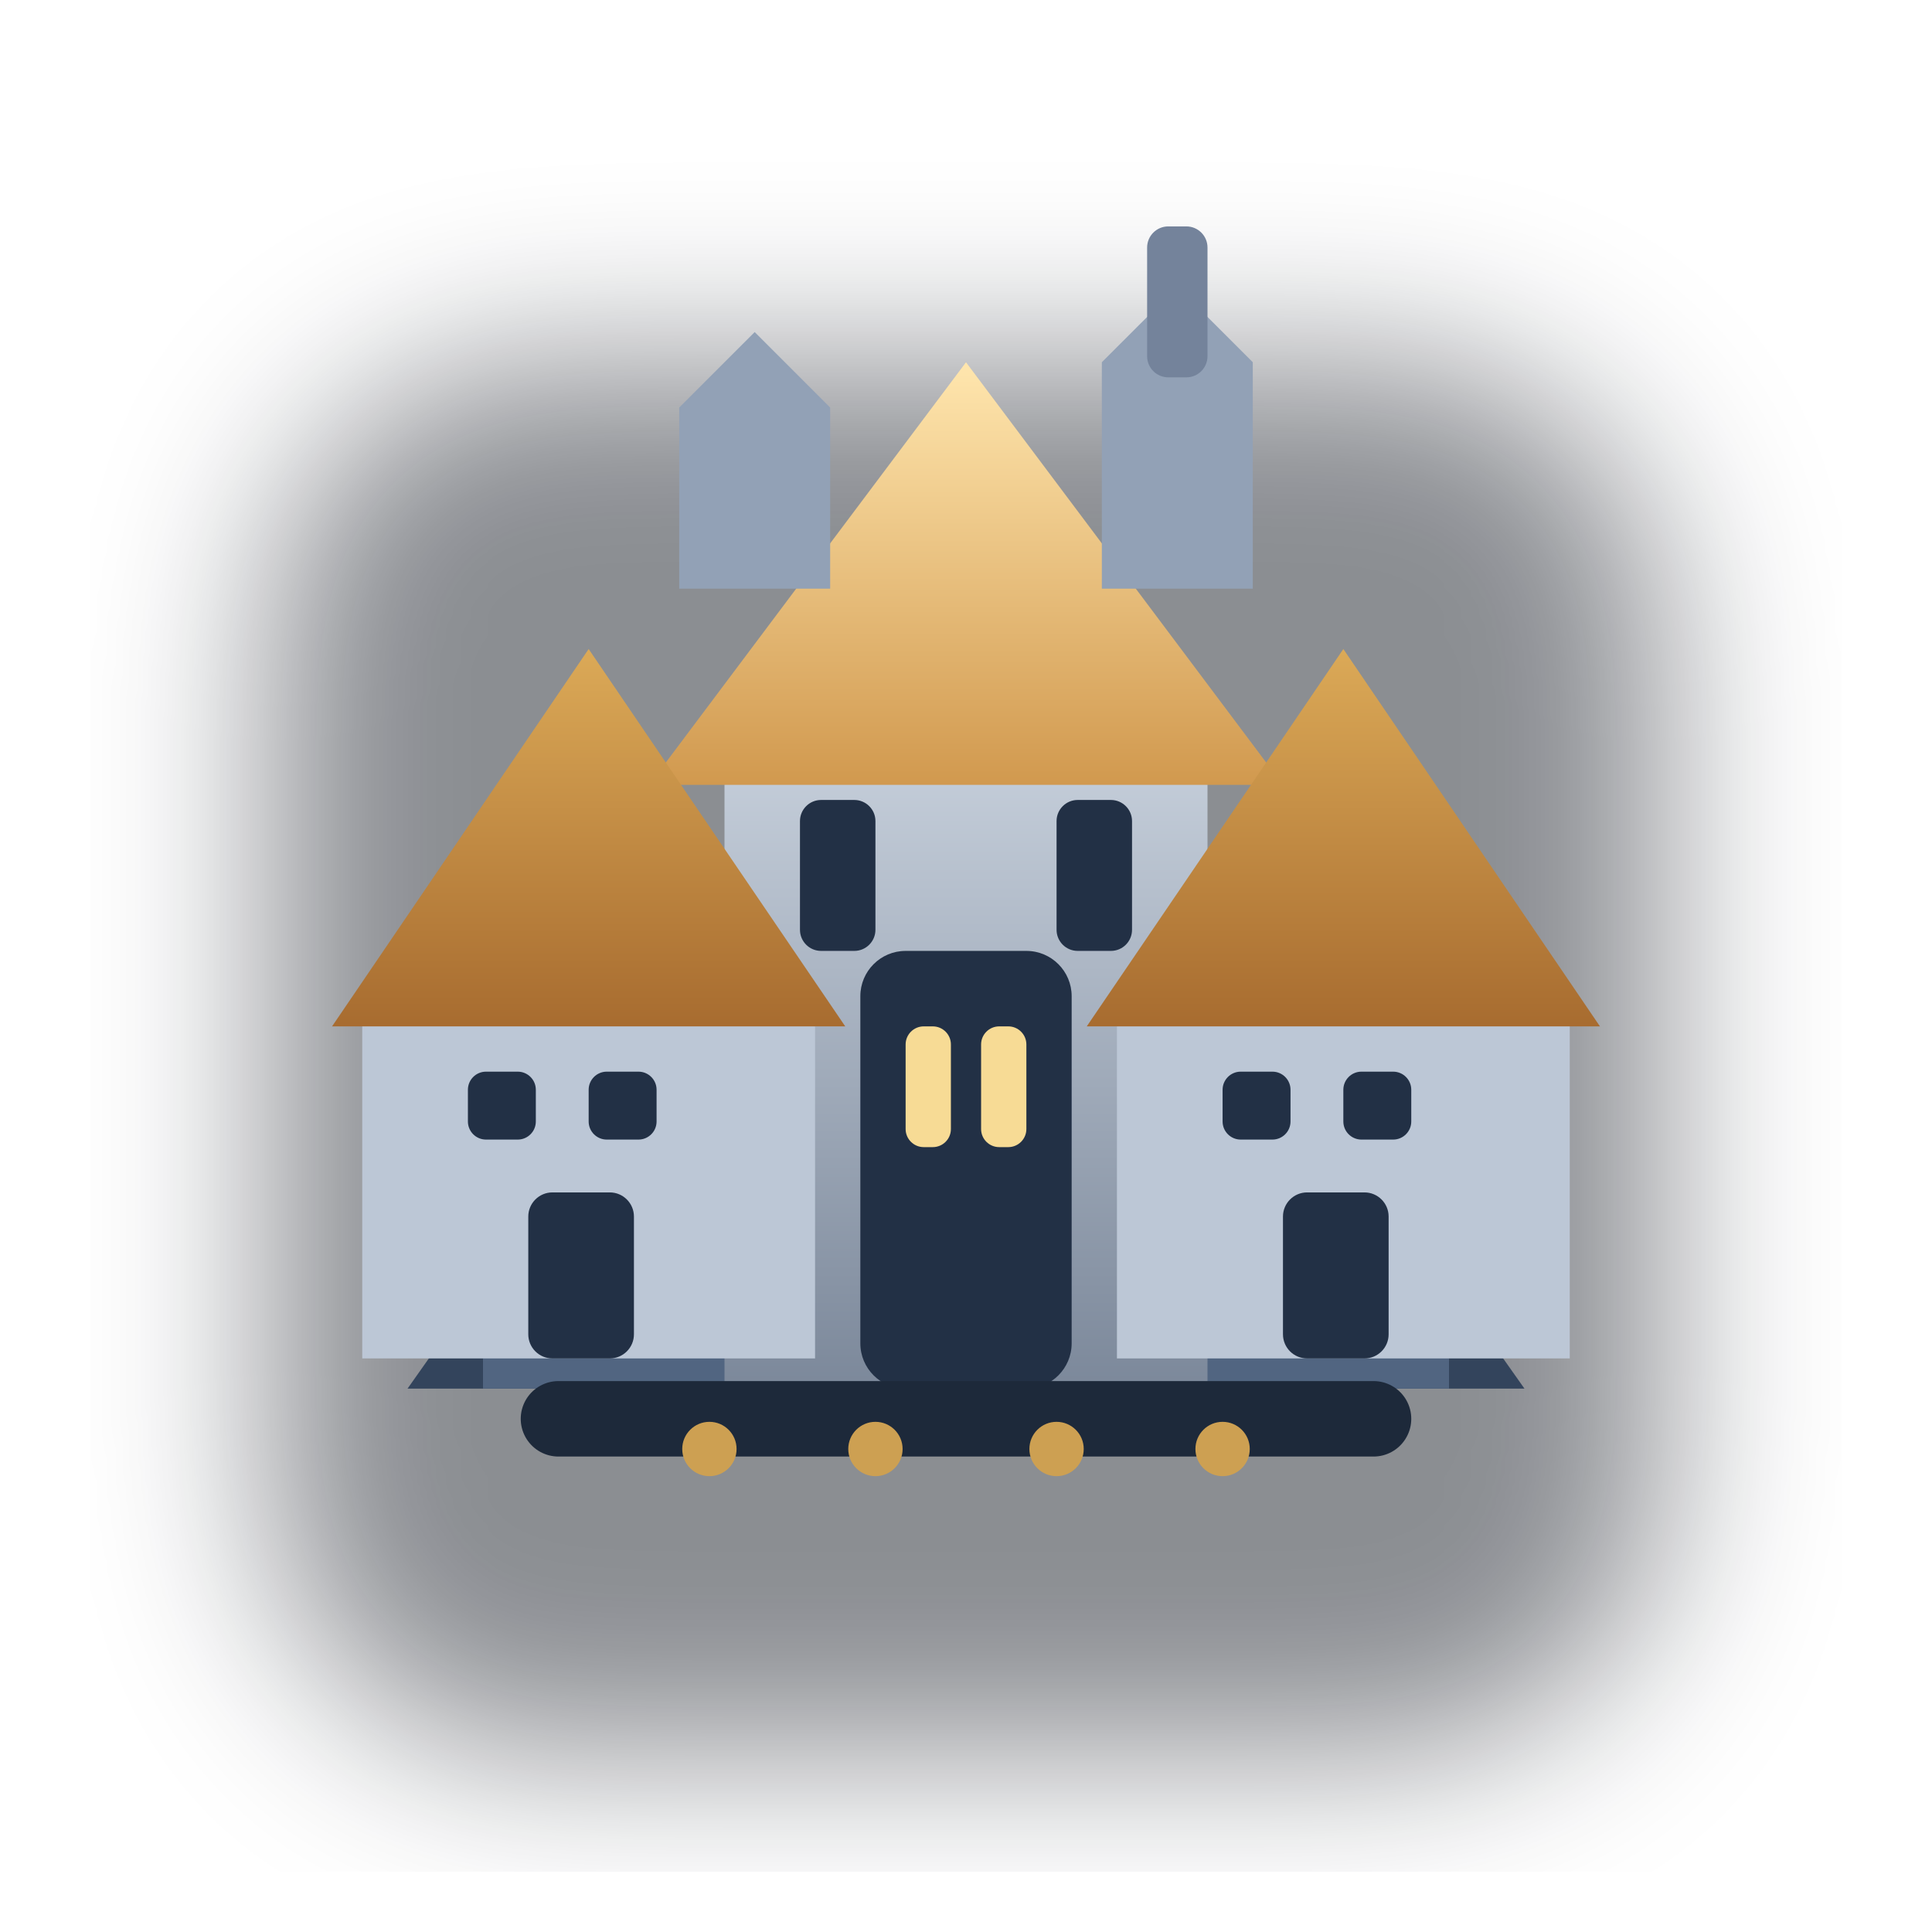
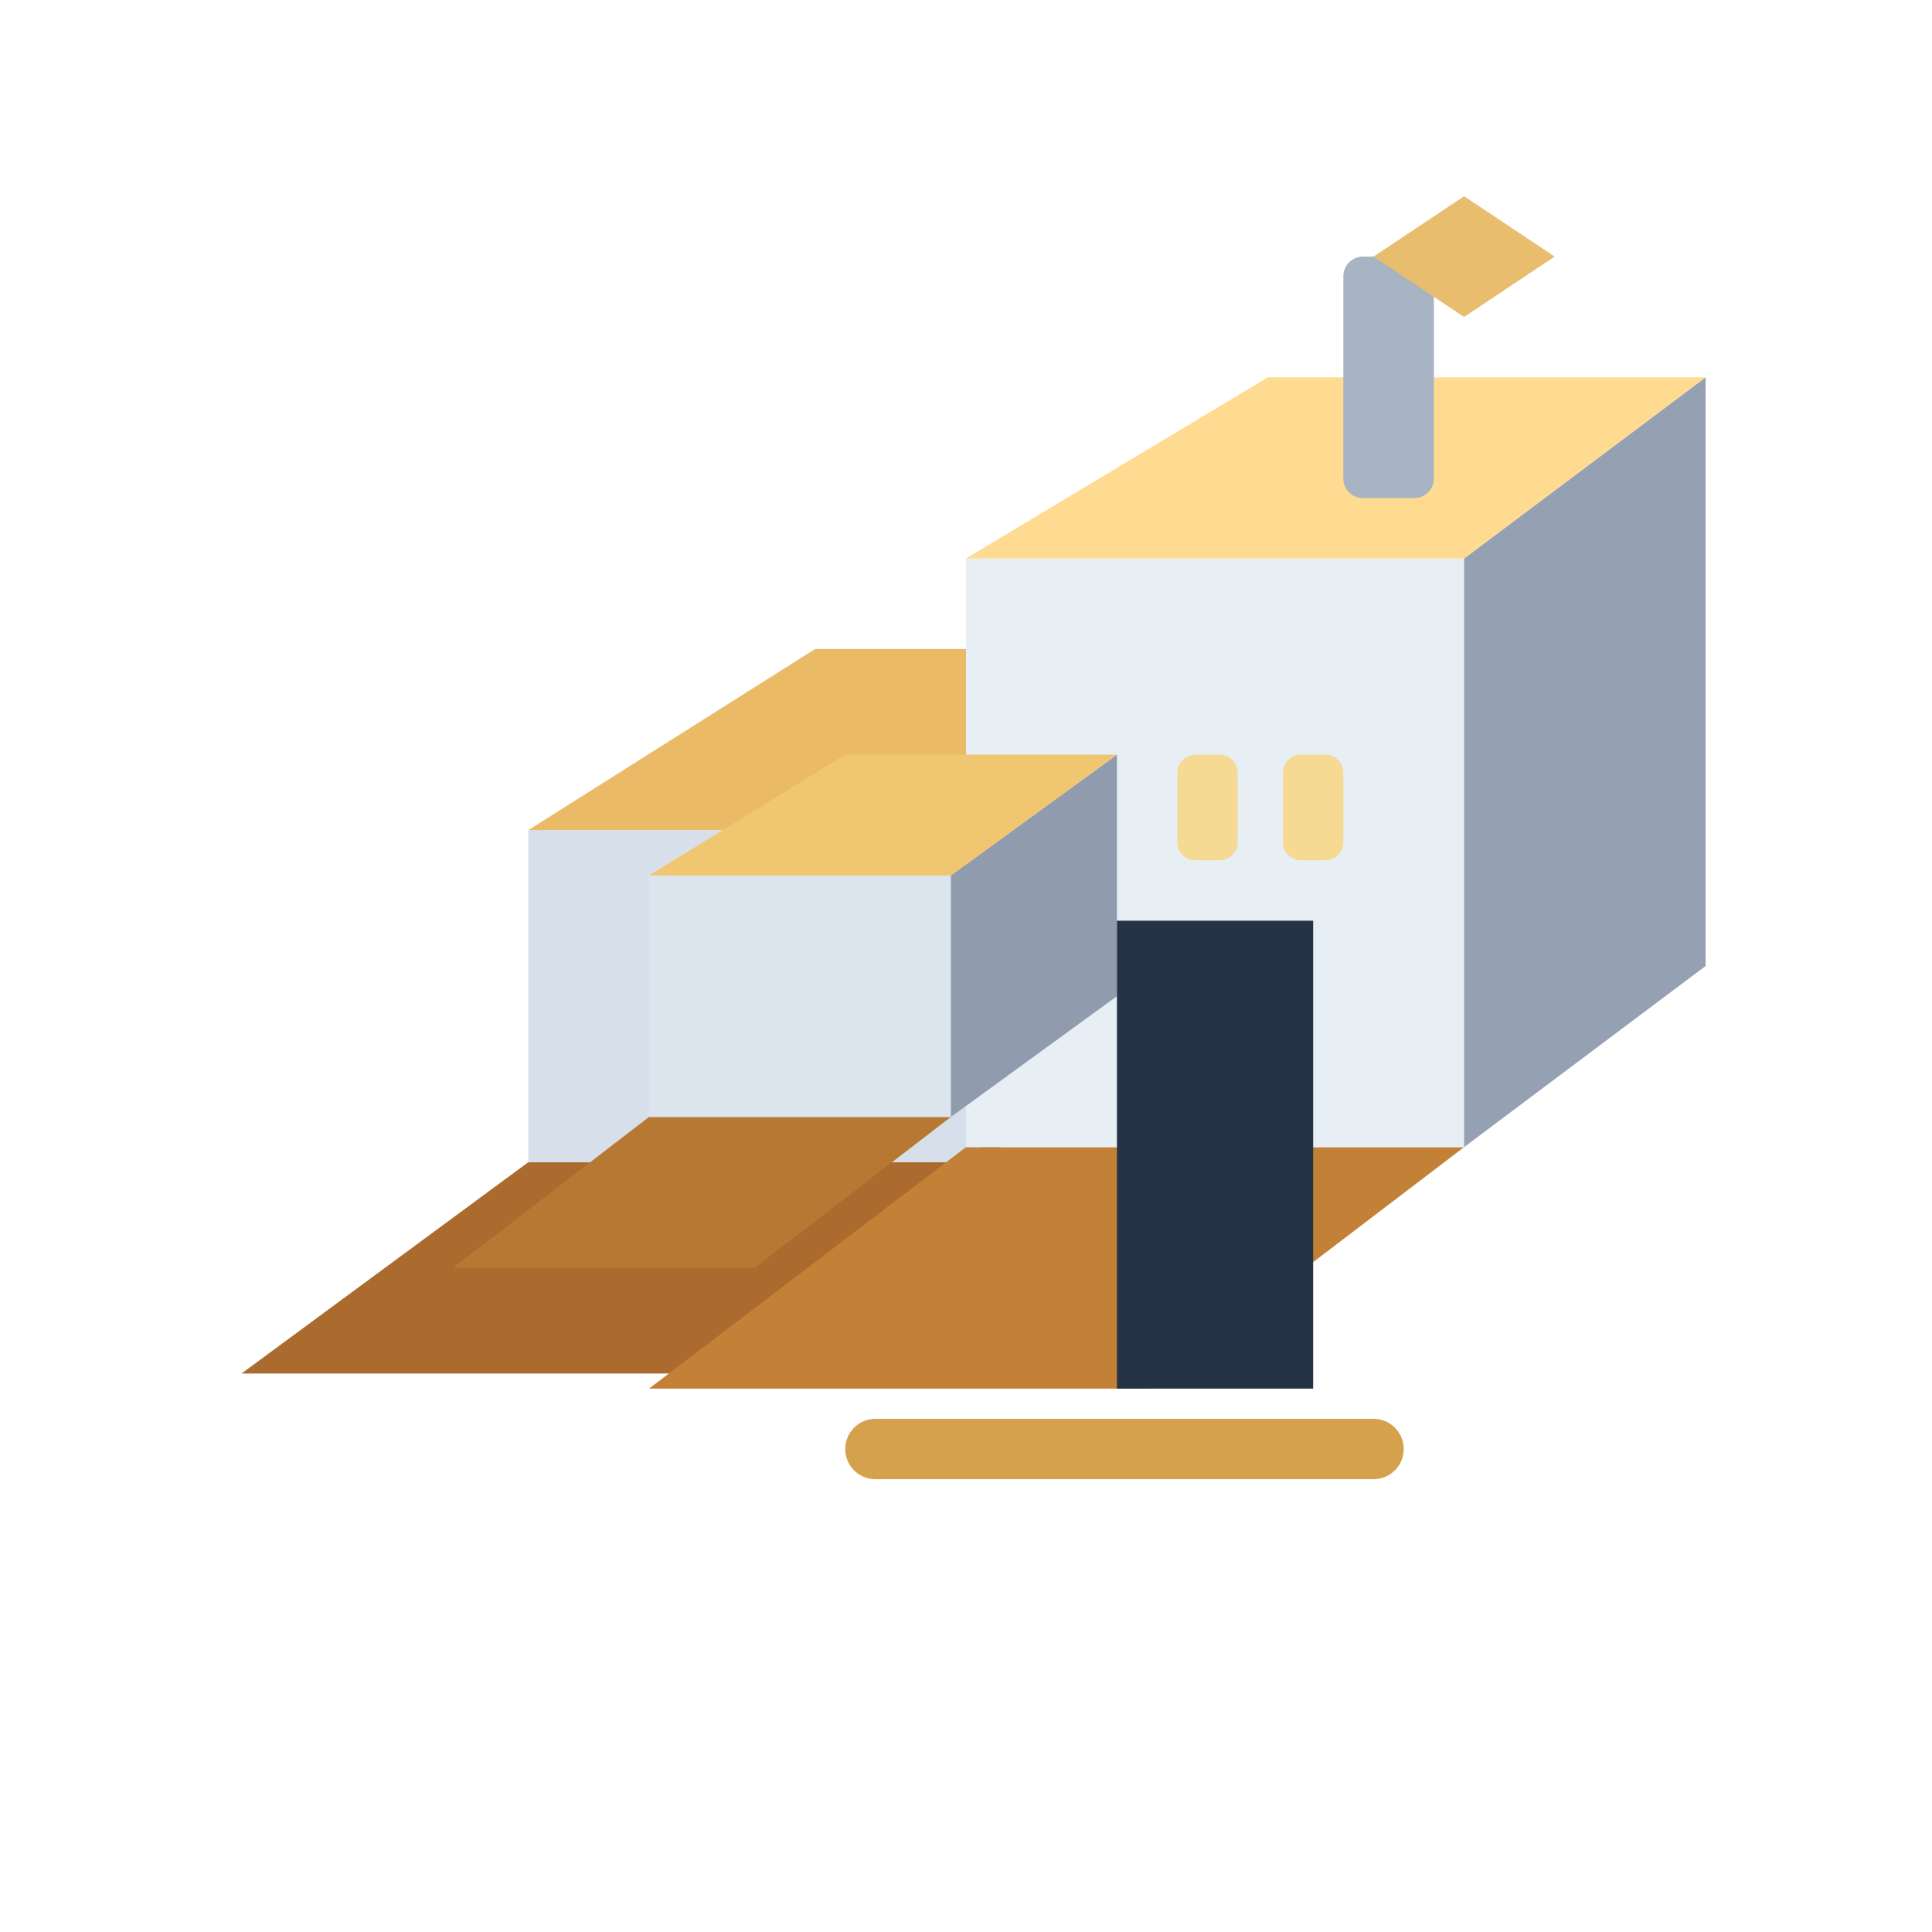
<svg xmlns="http://www.w3.org/2000/svg" width="128" height="128" viewBox="0 0 128 128" fill="none">
-   <defs>
-     <linearGradient id="plate" x1="64" y1="14" x2="64" y2="114" gradientUnits="userSpaceOnUse">
-       <stop offset="0" stop-color="#223045" />
-       <stop offset="1" stop-color="#0D1523" />
-     </linearGradient>
-     <linearGradient id="roofMain" x1="64" y1="24" x2="64" y2="60" gradientUnits="userSpaceOnUse">
-       <stop offset="0" stop-color="#FFE6AE" />
-       <stop offset="1" stop-color="#C48333" />
-     </linearGradient>
-     <linearGradient id="roofSide" x1="64" y1="33" x2="64" y2="74" gradientUnits="userSpaceOnUse">
-       <stop offset="0" stop-color="#F0C267" />
-       <stop offset="1" stop-color="#9B5D26" />
-     </linearGradient>
-     <linearGradient id="wall" x1="64" y1="37" x2="64" y2="98" gradientUnits="userSpaceOnUse">
-       <stop offset="0" stop-color="#DCE4EE" />
-       <stop offset="1" stop-color="#717E91" />
-     </linearGradient>
-     <filter id="shadow" x="6" y="8" width="116" height="116" filterUnits="userSpaceOnUse" color-interpolation-filters="sRGB">
-       <feOffset dy="6" />
-       <feGaussianBlur stdDeviation="6" />
-       <feColorMatrix type="matrix" values="0 0 0 0 0.012 0 0 0 0 0.031 0 0 0 0 0.071 0 0 0 0.46 0" />
-     </filter>
-   </defs>
-   <g filter="url(#shadow)">
-     <rect x="18" y="18" width="92" height="92" rx="18" fill="url(#plate)" />
-     <rect x="19.5" y="19.5" width="89" height="89" rx="16.5" stroke="#40516A" stroke-width="3" />
-     <rect x="25" y="25" width="78" height="78" rx="13" fill="#111B2B" />
-   </g>
-   <path d="M27 92L39 75H89L101 92H27Z" fill="#33445C" />
-   <path d="M32 85H96V92H32V85Z" fill="#516581" />
-   <rect x="43" y="80" width="42" height="9" rx="2.5" fill="#1B2737" />
-   <path d="M48 48L64 34L80 48V92H48V48Z" fill="url(#wall)" />
-   <path d="M43 52L64 24L85 52H43Z" fill="url(#roofMain)" />
-   <rect x="57" y="63" width="14" height="29" rx="3" fill="#223045" />
-   <rect x="53" y="53" width="5" height="10" rx="1.4" fill="#223045" />
-   <rect x="70" y="53" width="5" height="10" rx="1.4" fill="#223045" />
-   <rect x="60" y="68" width="3" height="8" rx="1.2" fill="#F7DB95" />
-   <rect x="65" y="68" width="3" height="8" rx="1.2" fill="#F7DB95" />
-   <path d="M24 66L39 52L54 66V90H24V66Z" fill="#BCC7D6" />
-   <path d="M22 68L39 43L56 68H22Z" fill="url(#roofSide)" />
-   <rect x="31" y="71" width="4.5" height="4.5" rx="1.2" fill="#223045" />
-   <rect x="39" y="71" width="4.5" height="4.5" rx="1.2" fill="#223045" />
-   <rect x="35" y="79" width="7" height="11" rx="1.6" fill="#223045" />
-   <path d="M74 66L89 52L104 66V90H74V66Z" fill="#BCC7D6" />
-   <path d="M72 68L89 43L106 68H72Z" fill="url(#roofSide)" />
-   <rect x="81" y="71" width="4.5" height="4.5" rx="1.2" fill="#223045" />
-   <rect x="89" y="71" width="4.5" height="4.5" rx="1.2" fill="#223045" />
-   <rect x="85" y="79" width="7" height="11" rx="1.6" fill="#223045" />
-   <path d="M45 39V27L50 22L55 27V39H45Z" fill="#92A1B6" />
-   <path d="M73 39V24L78 19L83 24V39H73Z" fill="#92A1B6" />
-   <rect x="76" y="15" width="4" height="10" rx="1.4" fill="#74839B" />
-   <path d="M37 94H91" stroke="#1D293A" stroke-width="5" stroke-linecap="round" />
-   <circle cx="47" cy="96" r="1.8" fill="#CDA052" />
-   <circle cx="58" cy="96" r="1.8" fill="#CDA052" />
-   <circle cx="70" cy="96" r="1.8" fill="#CDA052" />
-   <circle cx="81" cy="96" r="1.8" fill="#CDA052" />
+   <path d="M16 91L35 77L65 77L46 91H16Z" fill="#AB6A2E" />
+   <path d="M35 77L35 55L65 55L65 77H35Z" fill="#D7E0EA" />
+   <path d="M65 77L81 65L81 43L65 55V77Z" fill="#8B97A8" />
+   <path d="M35 55L54 43L81 43L65 55H35Z" fill="#EABA67" />
+   <path d="M43 92L64 76L97 76L76 92H43Z" fill="#C28137" />
+   <path d="M64 76L64 37L97 37L97 76H64Z" fill="#E7EEF4" />
+   <path d="M97 76L113 64L113 25L97 37V76Z" fill="#95A1B2" />
+   <path d="M64 37L84 25L113 25L97 37H64Z" fill="#FFDB91" />
+   <path d="M30 84L43 74L63 74L50 84H30Z" fill="#B77834" />
+   <path d="M43 74L43 58L63 58L63 74H43Z" fill="#DCE4EE" />
+   <path d="M63 74L74 66L74 50L63 58V74Z" fill="#909CAD" />
+   <path d="M43 58L56 50L74 50L63 58H43Z" fill="#F1C671" />
+   <path d="M74 92L74 61L87 61L87 92H74Z" fill="#263347" />
+   <rect x="78" y="50" width="4" height="7" rx="1.2" fill="#F6DA94" />
+   <rect x="85" y="50" width="4" height="7" rx="1.2" fill="#F6DA94" />
+   <rect x="89" y="17" width="6" height="16" rx="1.3" fill="#A8B4C4" />
+   <path d="M91 17L97 13L103 17L97 21L91 17Z" fill="#E8BE6E" />
+   <path d="M58 96L91 96" stroke="#D5A14C" stroke-width="4" stroke-linecap="round" />
</svg>
